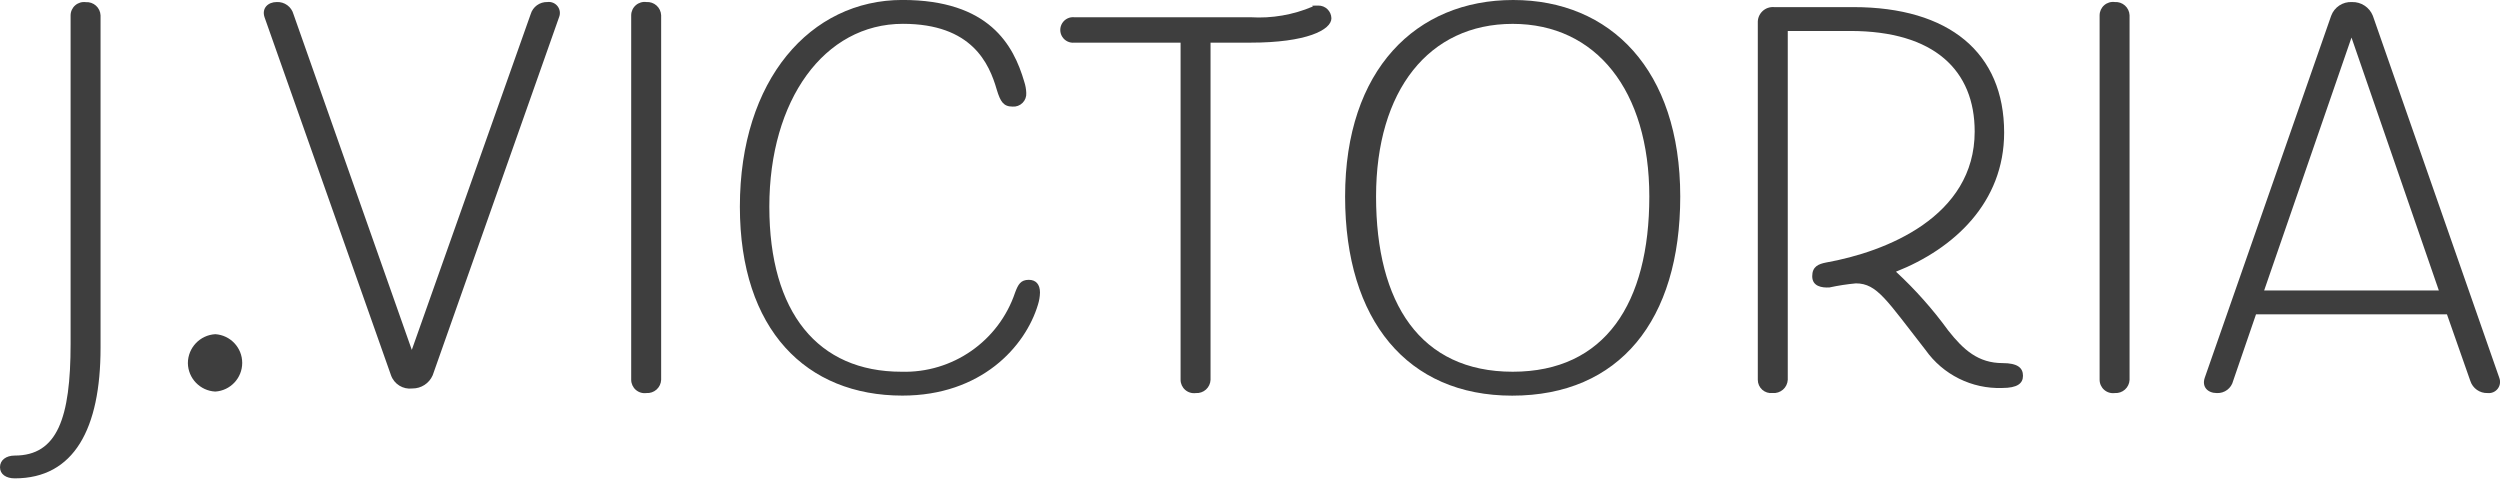
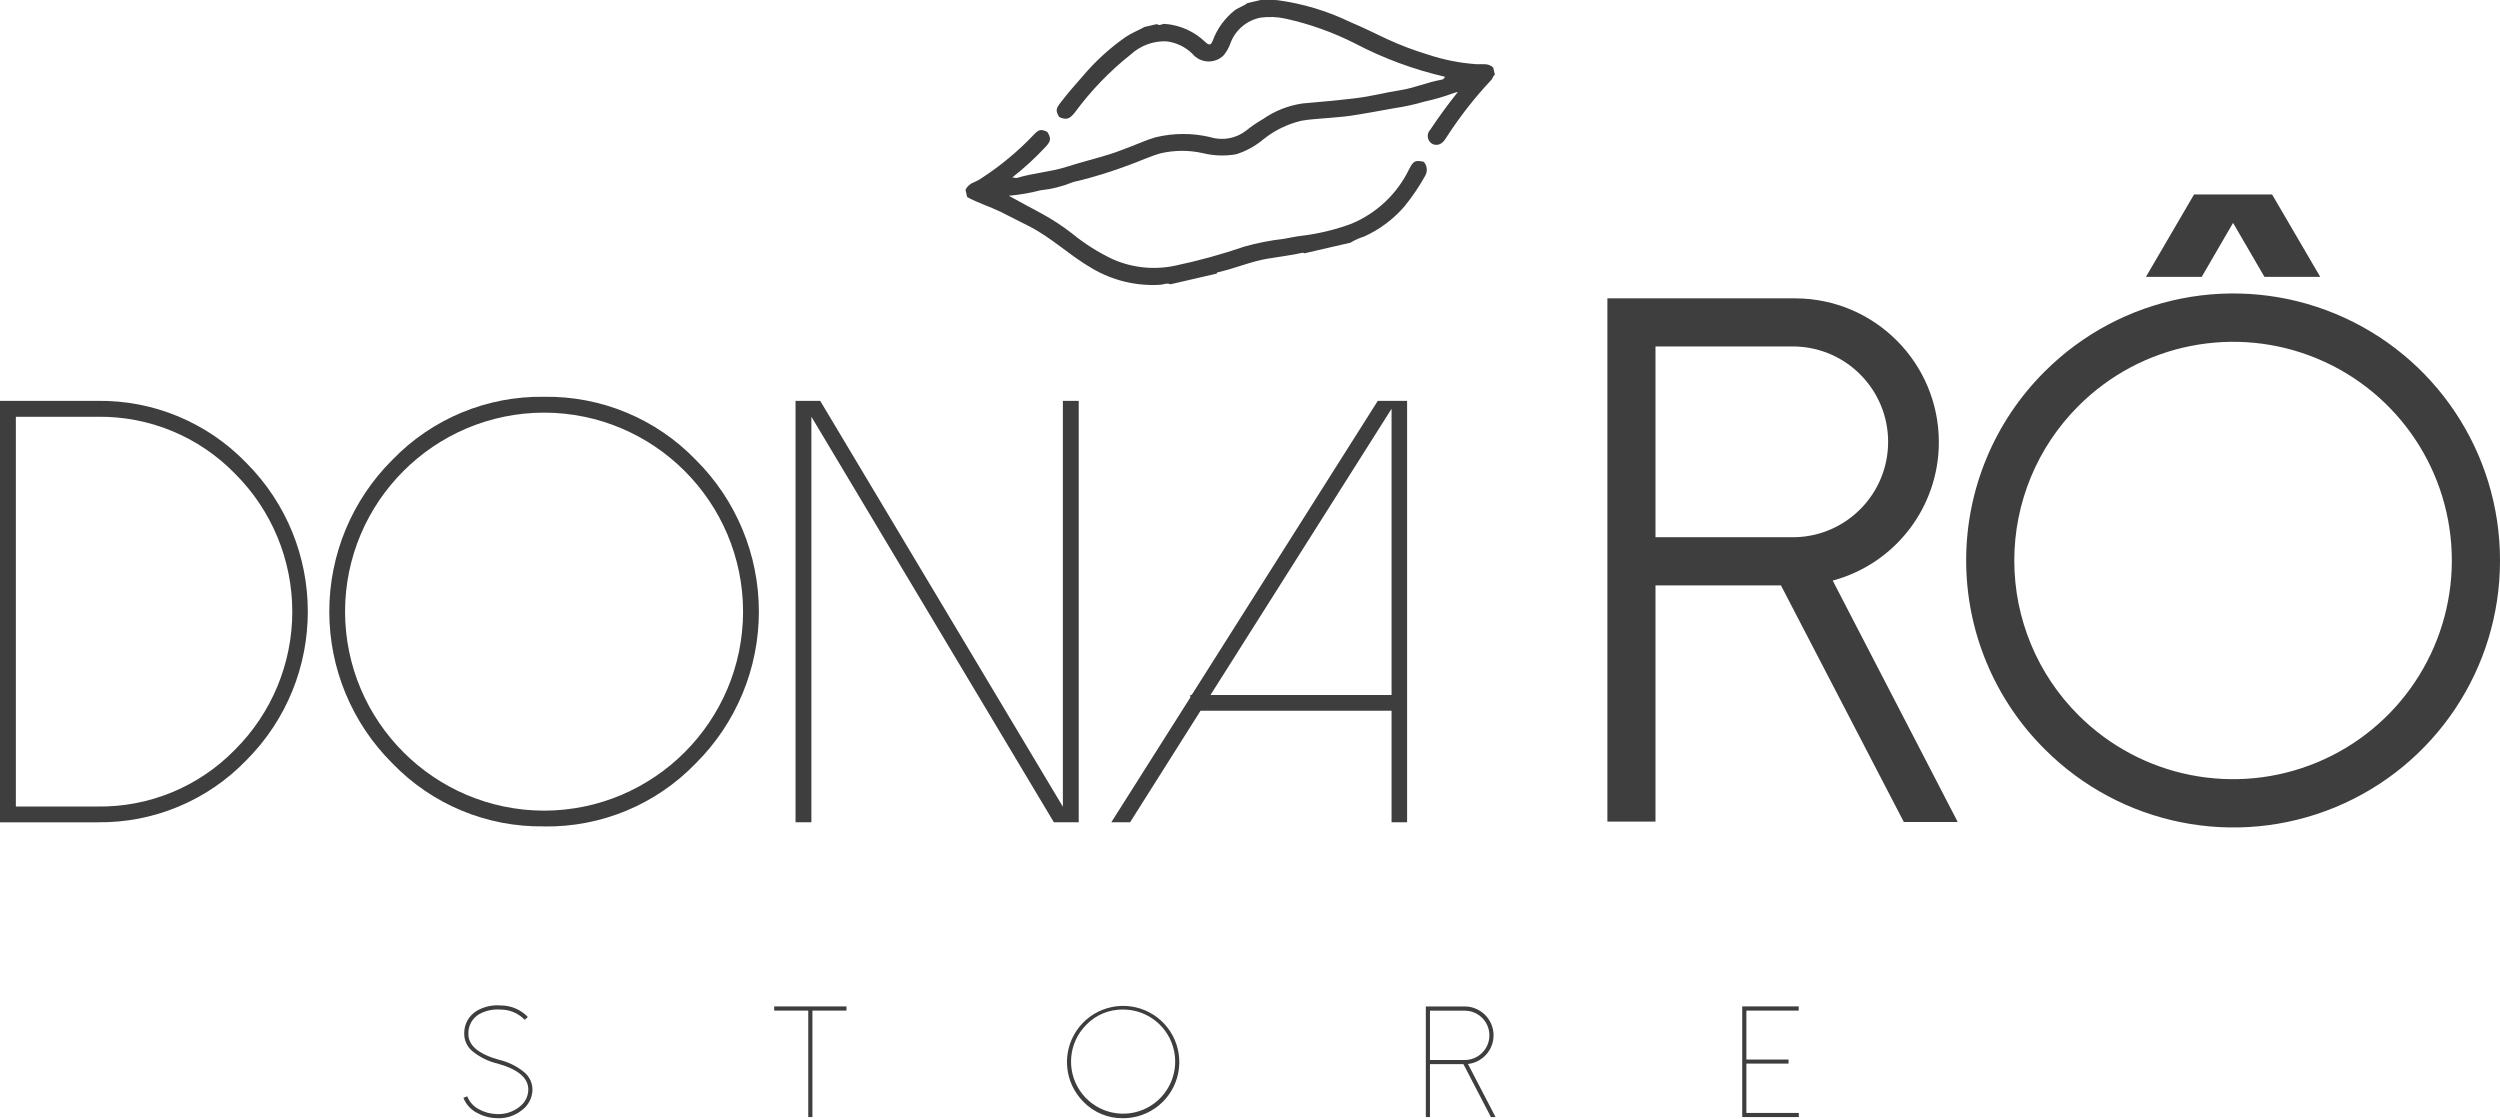
- <svg xmlns="http://www.w3.org/2000/svg" width="172" height="32.911" viewBox="0 0 172 32.911">
+ <svg xmlns="http://www.w3.org/2000/svg" width="152" height="67.987" viewBox="0 0 152 67.987">
  <defs>
-     <style>.a{fill:#3e3e3e;}</style>
+     <style>.a{fill:#3e3e3e;}.b{clip-path:url(#a);}</style>
+     <clipPath id="a">
+       <rect class="a" width="152" height="67.987" />
+     </clipPath>
  </defs>
-   <g transform="translate(-7.289 -9.55)">
-     <path class="a" d="M7.289,41.939c0-.489.419-.8,1.013-.8,2.935,0,3.844-2.585,3.844-7.687v-22.6a.923.923,0,0,1,1.048-.908.952.952,0,0,1,1.013.908V33.728c0,5.555-1.817,8.979-5.9,8.979C7.708,42.707,7.289,42.428,7.289,41.939Z" transform="translate(0 -0.246)" />
-     <path class="a" d="M42.965,74.989A2,2,0,0,1,44.851,73a1.978,1.978,0,0,1,0,3.948A1.987,1.987,0,0,1,42.965,74.989Z" transform="translate(-22.75 -40.458)" />
-     <path class="a" d="M66.132,35.615l-8.7-24.631c-.21-.629.245-1.048.838-1.048a1.136,1.136,0,0,1,1.153.838l8.14,23.094L75.74,10.774a1.164,1.164,0,0,1,1.153-.838.761.761,0,0,1,.8,1.048L69,35.615a1.508,1.508,0,0,1-1.4.908A1.379,1.379,0,0,1,66.132,35.615Z" transform="translate(-31.942 -0.246)" />
-     <path class="a" d="M129.2,35.929a.952.952,0,0,1-1.013.909.924.924,0,0,1-1.048-.909V10.844a.924.924,0,0,1,1.048-.908.952.952,0,0,1,1.013.908Z" transform="translate(-76.424 -0.246)" />
-     <path class="a" d="M149.8,23.77c0,7.3,3.354,11.355,9.084,11.355a8.006,8.006,0,0,0,7.826-5.45c.209-.559.384-.873.943-.873.489,0,.768.314.768.873a3,3,0,0,1-.14.838c-.873,2.9-3.913,6.254-9.328,6.254-6.6,0-11.18-4.507-11.18-13,0-8.735,4.856-14.22,11.18-14.22,5.974,0,7.651,3.109,8.385,5.625a2.728,2.728,0,0,1,.139.769.88.88,0,0,1-.943.943c-.629,0-.838-.349-1.083-1.153-.524-1.817-1.712-4.542-6.463-4.542C153.569,11.192,149.8,16.433,149.8,23.77Z" transform="translate(-89.581)" />
-     <path class="a" d="M218.95,13.161v23.2a.952.952,0,0,1-1.013.909.924.924,0,0,1-1.048-.909v-23.2h-7.3a.879.879,0,1,1,0-1.747h12.123a9.445,9.445,0,0,0,4.262-.734c.1-.035-.314-.07.384-.07a.894.894,0,0,1,.908.874c0,.8-1.712,1.677-5.555,1.677Z" transform="translate(-128.376 -0.677)" />
-     <path class="a" d="M285.758,23.071c0,8.525-4.193,13.7-11.564,13.7-7.2,0-11.494-5.17-11.494-13.7,0-8.735,4.891-13.521,11.564-13.521S285.758,14.336,285.758,23.071Zm-20.928,0c0,7.337,3.04,12.054,9.4,12.054s9.4-4.717,9.4-12.054c0-7.3-3.669-11.879-9.4-11.879C268.464,11.192,264.83,15.769,264.83,23.071Z" transform="translate(-162.868)" />
-     <path class="a" d="M344.823,29.417c0-.664.42-.839.944-.943C349.889,27.74,356,25.329,356,19.46c0-4.192-2.76-6.918-8.56-6.918h-4.3v24a.963.963,0,0,1-1.048.909.912.912,0,0,1-1.013-.909V11.983A1.036,1.036,0,0,1,342.2,10.9h5.45c6.6,0,10.377,3.145,10.377,8.63,0,4.821-3.459,8-7.442,9.573a27.741,27.741,0,0,1,3.6,4.053c1.048,1.328,2.061,2.236,3.738,2.236,1.013,0,1.4.314,1.4.874,0,.524-.384.838-1.432.838a6.2,6.2,0,0,1-5.276-2.62c-2.655-3.389-3.319-4.577-4.787-4.577a15.076,15.076,0,0,0-1.817.28C345.487,30.221,344.823,30.115,344.823,29.417Z" transform="translate(-212.853 -0.861)" />
-     <path class="a" d="M408.033,35.929a.952.952,0,0,1-1.013.909.924.924,0,0,1-1.048-.909V10.844a.924.924,0,0,1,1.048-.908.952.952,0,0,1,1.013.908Z" transform="translate(-254.23 -0.246)" />
-     <path class="a" d="M437.4,10.879l8.7,24.911a.772.772,0,0,1-.8,1.048A1.206,1.206,0,0,1,444.106,36L442.5,31.423H429.362L427.79,36a1.1,1.1,0,0,1-1.118.839c-.629,0-1.048-.42-.838-1.048l8.7-24.911a1.444,1.444,0,0,1,1.432-.943A1.5,1.5,0,0,1,437.4,10.879Zm-7.477,18.9h12.018l-6.009-17.4Z" transform="translate(-266.86 -0.246)" />
+   <g transform="translate(-7 -29.662)">
+     <path class="a" d="M7.964,43.774v23.7h4.959a11.436,11.436,0,0,0,8.369-3.461,11.846,11.846,0,0,0,0-16.772,11.438,11.438,0,0,0-8.369-3.463H7.964m4.959,24.657H7V42.81h5.922a12.344,12.344,0,0,1,9.048,3.765,12.8,12.8,0,0,1,0,18.094,12.335,12.335,0,0,1-9.048,3.763" transform="translate(0 11.224)" />
+     <path class="a" d="M30.859,43.64a12.123,12.123,0,0,0-12.1,12.1,12.126,12.126,0,0,0,12.1,12.1,12.123,12.123,0,0,0,12.1-12.1,12.12,12.12,0,0,0-12.1-12.1m0,25.156a12.534,12.534,0,0,1-9.224-3.835,13.012,13.012,0,0,1,0-18.449,12.541,12.541,0,0,1,9.224-3.835,12.548,12.548,0,0,1,9.226,3.835,13.012,13.012,0,0,1,0,18.449A12.541,12.541,0,0,1,30.859,68.8" transform="translate(9.22 11.11)" />
+     <path class="a" d="M50.312,68.431H48.8L34.058,43.774V68.431h-.964V42.81h1.5L49.348,67.486V42.81h.963V68.431" transform="translate(22.275 11.225)" />
+     <path class="a" d="M60.49,43.292l-11.009,17.4H60.49v-17.4m.945,25.139H60.49V61.652H48.875l-4.282,6.779H43.451l4.8-7.581v-.161h.089L59.652,42.81h1.783V68.431" transform="translate(31.117 11.224)" />
+     <path class="a" d="M81.026,71.285H77.745L70.275,56.9H62.647V71.262H59.722V39.448H71.161a8.746,8.746,0,0,1,8.714,8.736,8.713,8.713,0,0,1-6.453,8.423l7.6,14.677M71.161,53.97a5.8,5.8,0,0,0,0-11.595H62.647V53.97Z" transform="translate(45.007 8.354)" />
+     <path class="a" d="M76.258,69.76a16.189,16.189,0,0,1,0-22.946A16.218,16.218,0,0,1,103.948,58.3,16.209,16.209,0,0,1,76.258,69.76M78.319,48.9a13.273,13.273,0,0,0,0,18.8,13.3,13.3,0,0,0,22.7-9.4,13.293,13.293,0,0,0-22.7-9.4ZM85.346,36.04l-2.925,5.01h3.392l1.906-3.281,1.907,3.281h3.392l-2.927-5.01Z" transform="translate(55.052 5.445)" />
+     <path class="a" d="M24.173,69.493a2.542,2.542,0,0,1-1.162-.328,1.738,1.738,0,0,1-.812-.908l.235-.089a1.5,1.5,0,0,0,.717.792,2.365,2.365,0,0,0,1.031.285,2.046,2.046,0,0,0,1.411-.426,1.326,1.326,0,0,0,.552-1.012q.047-1.093-1.856-1.626a3.806,3.806,0,0,1-1.546-.76,1.37,1.37,0,0,1-.493-1.1,1.566,1.566,0,0,1,.769-1.355,2.5,2.5,0,0,1,1.457-.323,2.274,2.274,0,0,1,1.64.7l-.187.174a2.031,2.031,0,0,0-1.463-.623,2.308,2.308,0,0,0-1.316.285,1.329,1.329,0,0,0-.647,1.153q-.047,1.079,1.856,1.613a3.738,3.738,0,0,1,1.546.764,1.381,1.381,0,0,1,.493,1.11,1.591,1.591,0,0,1-.652,1.2A2.237,2.237,0,0,1,24.3,69.5l-.122-.006" transform="translate(12.975 28.15)" />
+     <path class="a" d="M36.789,62.673v.253H34.718V69.4h-.253V62.926H32.393v-.253h4.4" transform="translate(21.677 28.18)" />
+     <path class="a" d="M42.995,68.491A3.415,3.415,0,1,1,45.417,69.5a3.295,3.295,0,0,1-2.423-1.008m.18-4.668a3.166,3.166,0,1,0,2.243-.932A3.047,3.047,0,0,0,43.174,63.823Z" transform="translate(29.868 28.15)" />
+     <path class="a" d="M57.726,69.4l-1.674-3.22H54.019V69.4h-.252V62.673h2.365a1.759,1.759,0,0,1,1.754,1.757,1.757,1.757,0,0,1-1.557,1.742L58.008,69.4h-.282M54.019,65.93h2.113a1.5,1.5,0,0,0,0-3H54.019Z" transform="translate(39.923 28.181)" />
+     <g transform="translate(7 29.661)">
+       <g class="b">
+         <path class="a" d="M67.582,62.673v.253H64.4V65.9h2.564v.248H64.4v3h3.187V69.4h-3.44v-6.73h3.44" transform="translate(41.78 -1.481)" />
+         <path class="a" d="M38.768,41.635c-.033-.146-.067-.293-.1-.437a.936.936,0,0,1,.534-.46,2.538,2.538,0,0,0,.484-.271,17.486,17.486,0,0,0,3.12-2.6c.334-.343.437-.369.836-.187.243.4.222.551-.087.893a17.453,17.453,0,0,1-2.045,1.88c.135,0,.211.052.308.022.986-.3,2.024-.354,3.014-.675.866-.278,1.757-.493,2.627-.767.441-.137.868-.315,1.3-.476.491-.184.971-.41,1.476-.549a7.12,7.12,0,0,1,3.307-.009,2.4,2.4,0,0,0,2.195-.4,7.873,7.873,0,0,1,1.008-.69,5.628,5.628,0,0,1,2.415-.956c1.11-.095,2.219-.195,3.322-.332.884-.109,1.75-.341,2.63-.476.843-.13,1.633-.484,2.475-.63a.269.269,0,0,0,.232-.185,22.786,22.786,0,0,1-5.47-2.026,17.9,17.9,0,0,0-4.219-1.507,4.325,4.325,0,0,0-1.527-.061,2.453,2.453,0,0,0-1.813,1.52,2.438,2.438,0,0,1-.424.769,1.289,1.289,0,0,1-1.909-.1,2.722,2.722,0,0,0-1.572-.749,3.035,3.035,0,0,0-2.158.79,18.471,18.471,0,0,0-3.4,3.522c-.326.419-.528.488-.964.289-.232-.393-.195-.513.093-.886.421-.547.868-1.066,1.324-1.579A13.724,13.724,0,0,1,48.4,31.915c.365-.245.773-.4,1.155-.615l.751-.172c.159.128.313-.02.478-.013a3.973,3.973,0,0,1,2.48,1.118c.226.2.326.182.437-.1A4.183,4.183,0,0,1,55.027,30.3c.245-.187.547-.26.784-.45l.814-.189c.336,0,.671-.015,1,.011a14.665,14.665,0,0,1,4.434,1.331c.758.317,1.5.686,2.241,1.036a19.248,19.248,0,0,0,2.5.947,11.869,11.869,0,0,0,2.934.58c.337.017.728-.085,1.021.208.033.146.067.293.1.437-.119.061-.117.2-.2.293a24.348,24.348,0,0,0-2.7,3.44c-.185.3-.4.638-.866.489a.553.553,0,0,1-.158-.89c.513-.769,1.055-1.518,1.672-2.284a1.3,1.3,0,0,0-.235.056,12.794,12.794,0,0,1-1.767.517,13.455,13.455,0,0,1-1.9.415c-.888.159-1.774.33-2.666.46-.447.065-.9.089-1.349.133-.532.052-1.073.069-1.6.165a5.836,5.836,0,0,0-2.3,1.123,4.85,4.85,0,0,1-1.666.916,4.93,4.93,0,0,1-2.024-.07,5.764,5.764,0,0,0-2.56.009c-.656.184-1.277.484-1.92.712a27.714,27.714,0,0,1-3.118.971,1.771,1.771,0,0,0-.341.087,6.94,6.94,0,0,1-1.917.478,11.812,11.812,0,0,1-1.939.334c.675.374,1.34.73,2.008,1.088a13.728,13.728,0,0,1,1.831,1.2,12.025,12.025,0,0,0,2.517,1.587,6.191,6.191,0,0,0,3.755.376,35.753,35.753,0,0,0,4.237-1.168A15.046,15.046,0,0,1,58,44.188c.336-.054.665-.133,1-.176a13.443,13.443,0,0,0,3.127-.743,6.794,6.794,0,0,0,3.522-3.338c.263-.488.347-.541.881-.432a.727.727,0,0,1,.091.843,12.662,12.662,0,0,1-1.279,1.889,7.125,7.125,0,0,1-2.436,1.813,3.629,3.629,0,0,0-.83.373l-2.814.651-.072-.043c-.719.163-1.453.245-2.178.369-1.023.174-1.98.6-2.992.821-.044.009-.076.03-.074.082l-2.816.651c-.213-.1-.424.017-.632.03a7.248,7.248,0,0,1-4.111-.984c-1.372-.78-2.508-1.915-3.932-2.617-.552-.272-1.1-.564-1.653-.836-.669-.323-1.385-.538-2.035-.9" transform="translate(20.034 -29.662)" />
+       </g>
+     </g>
  </g>
</svg>
